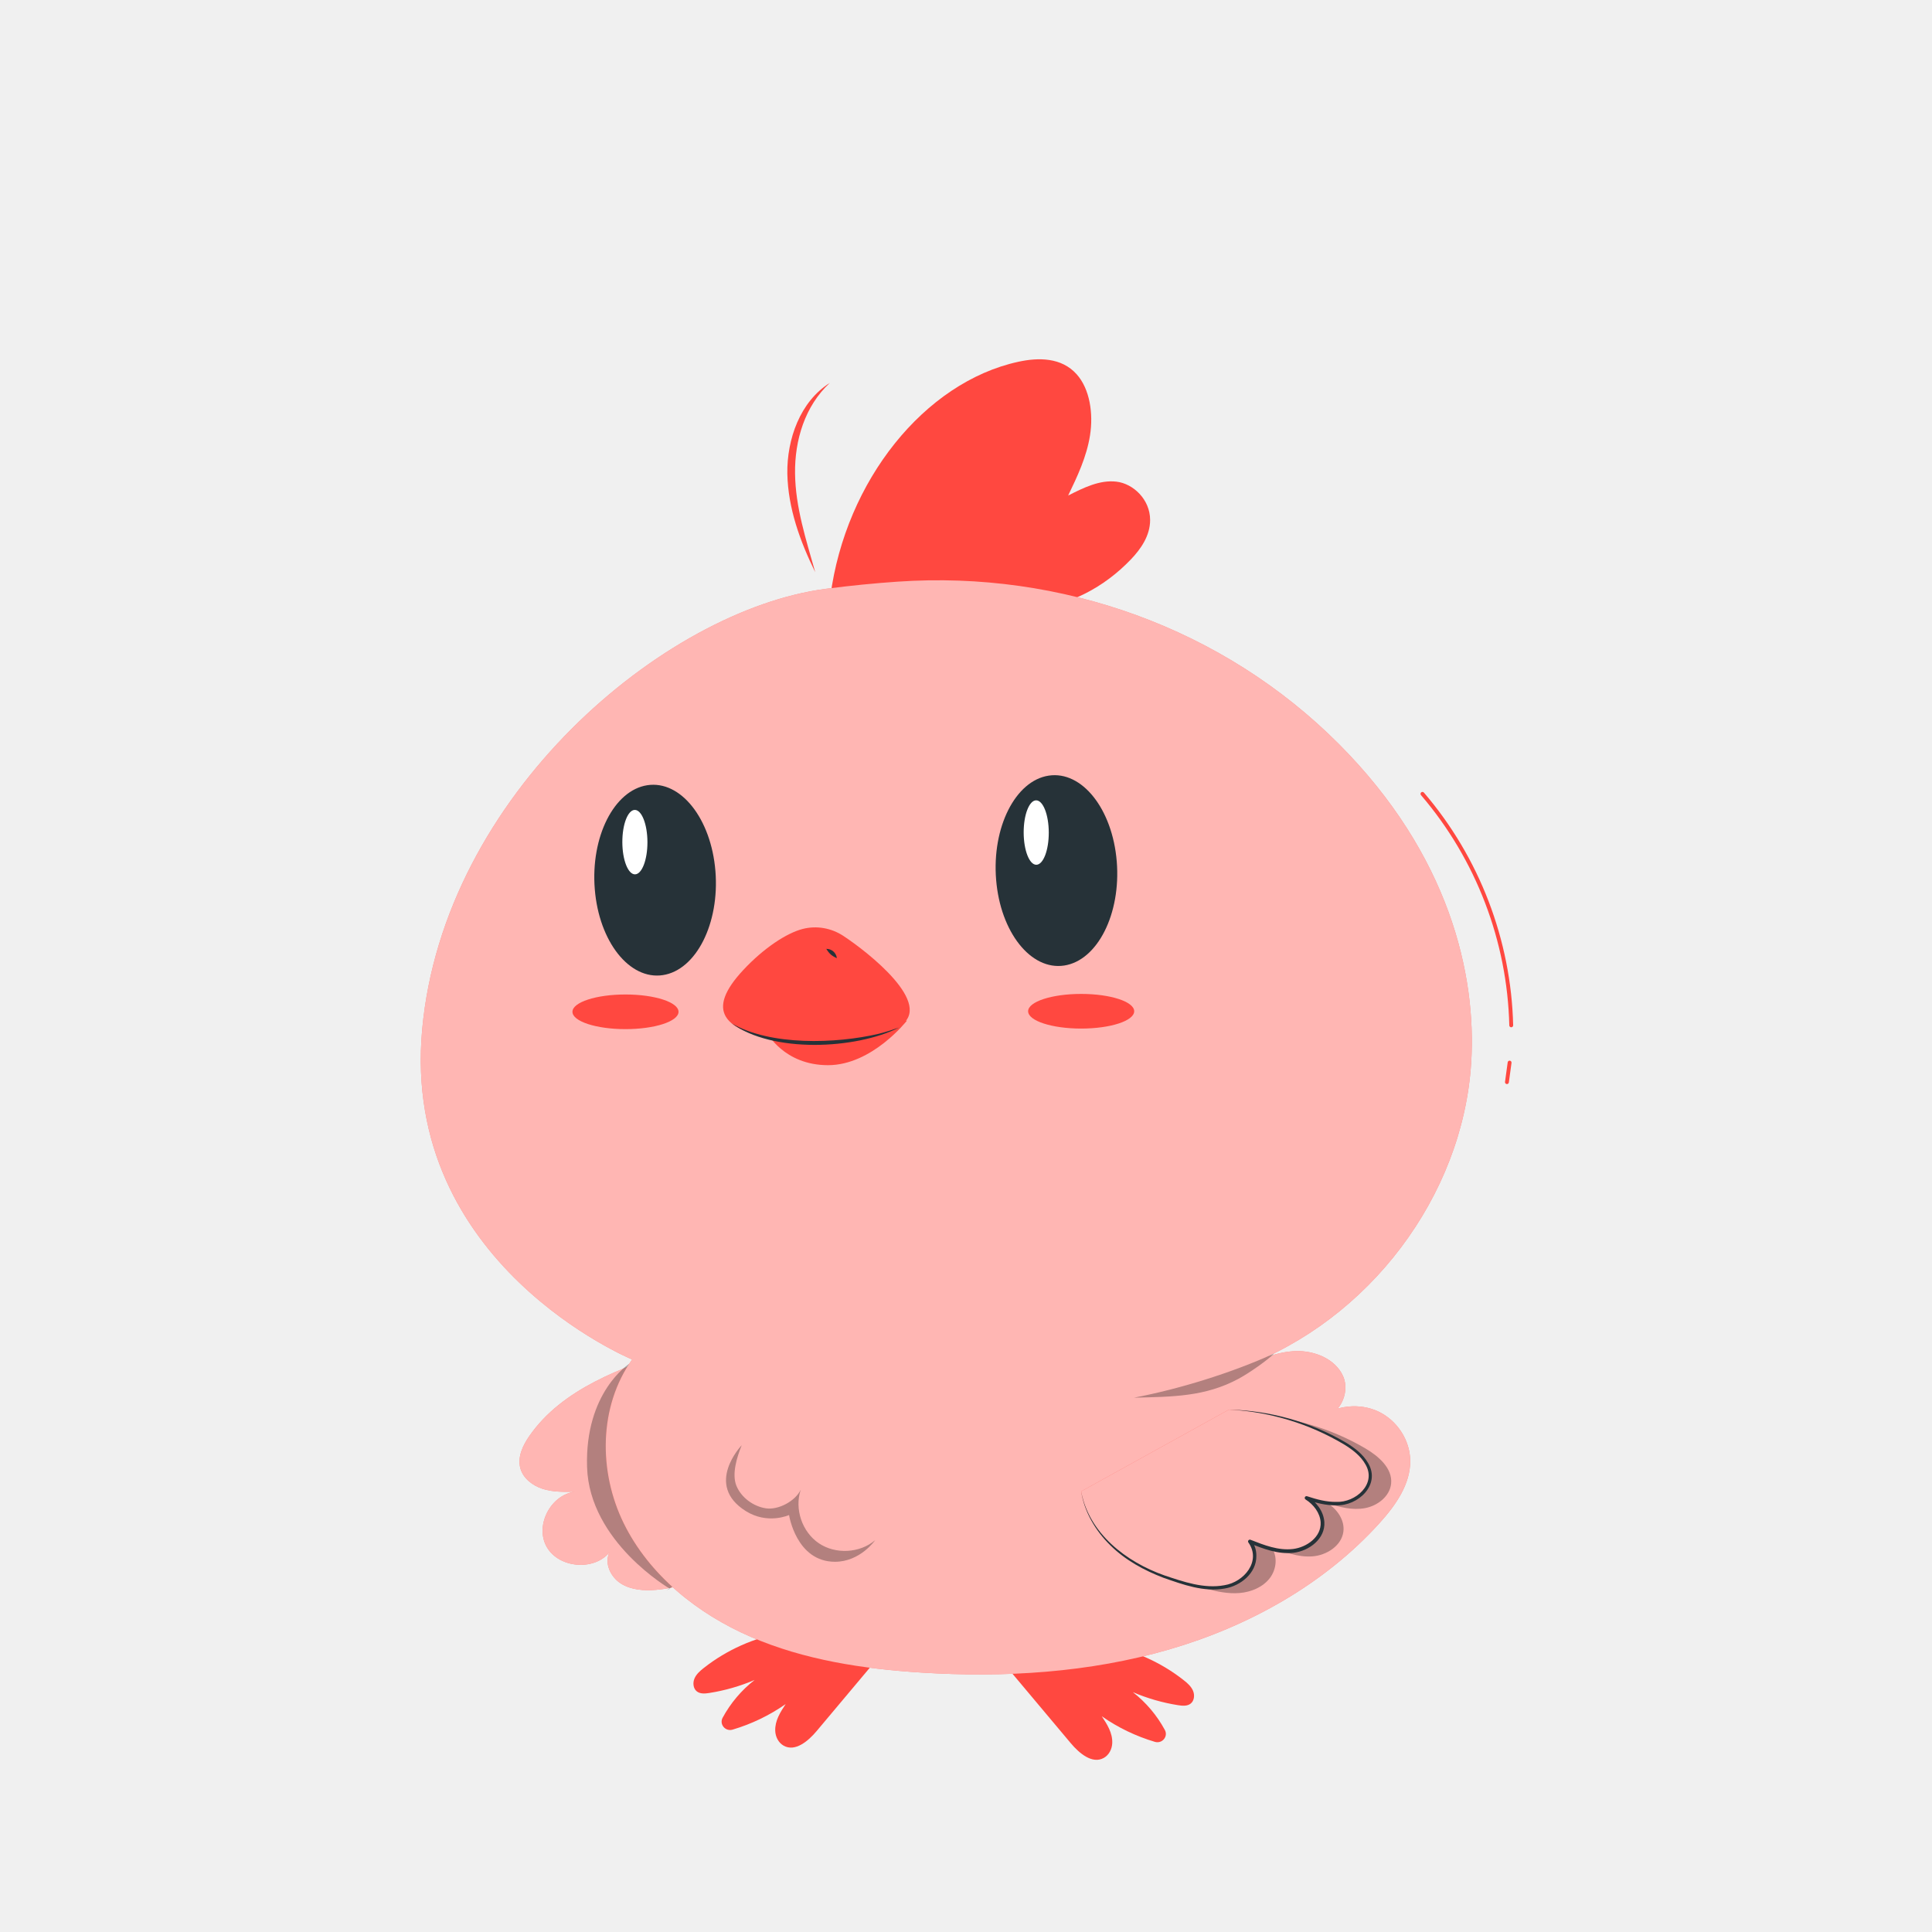
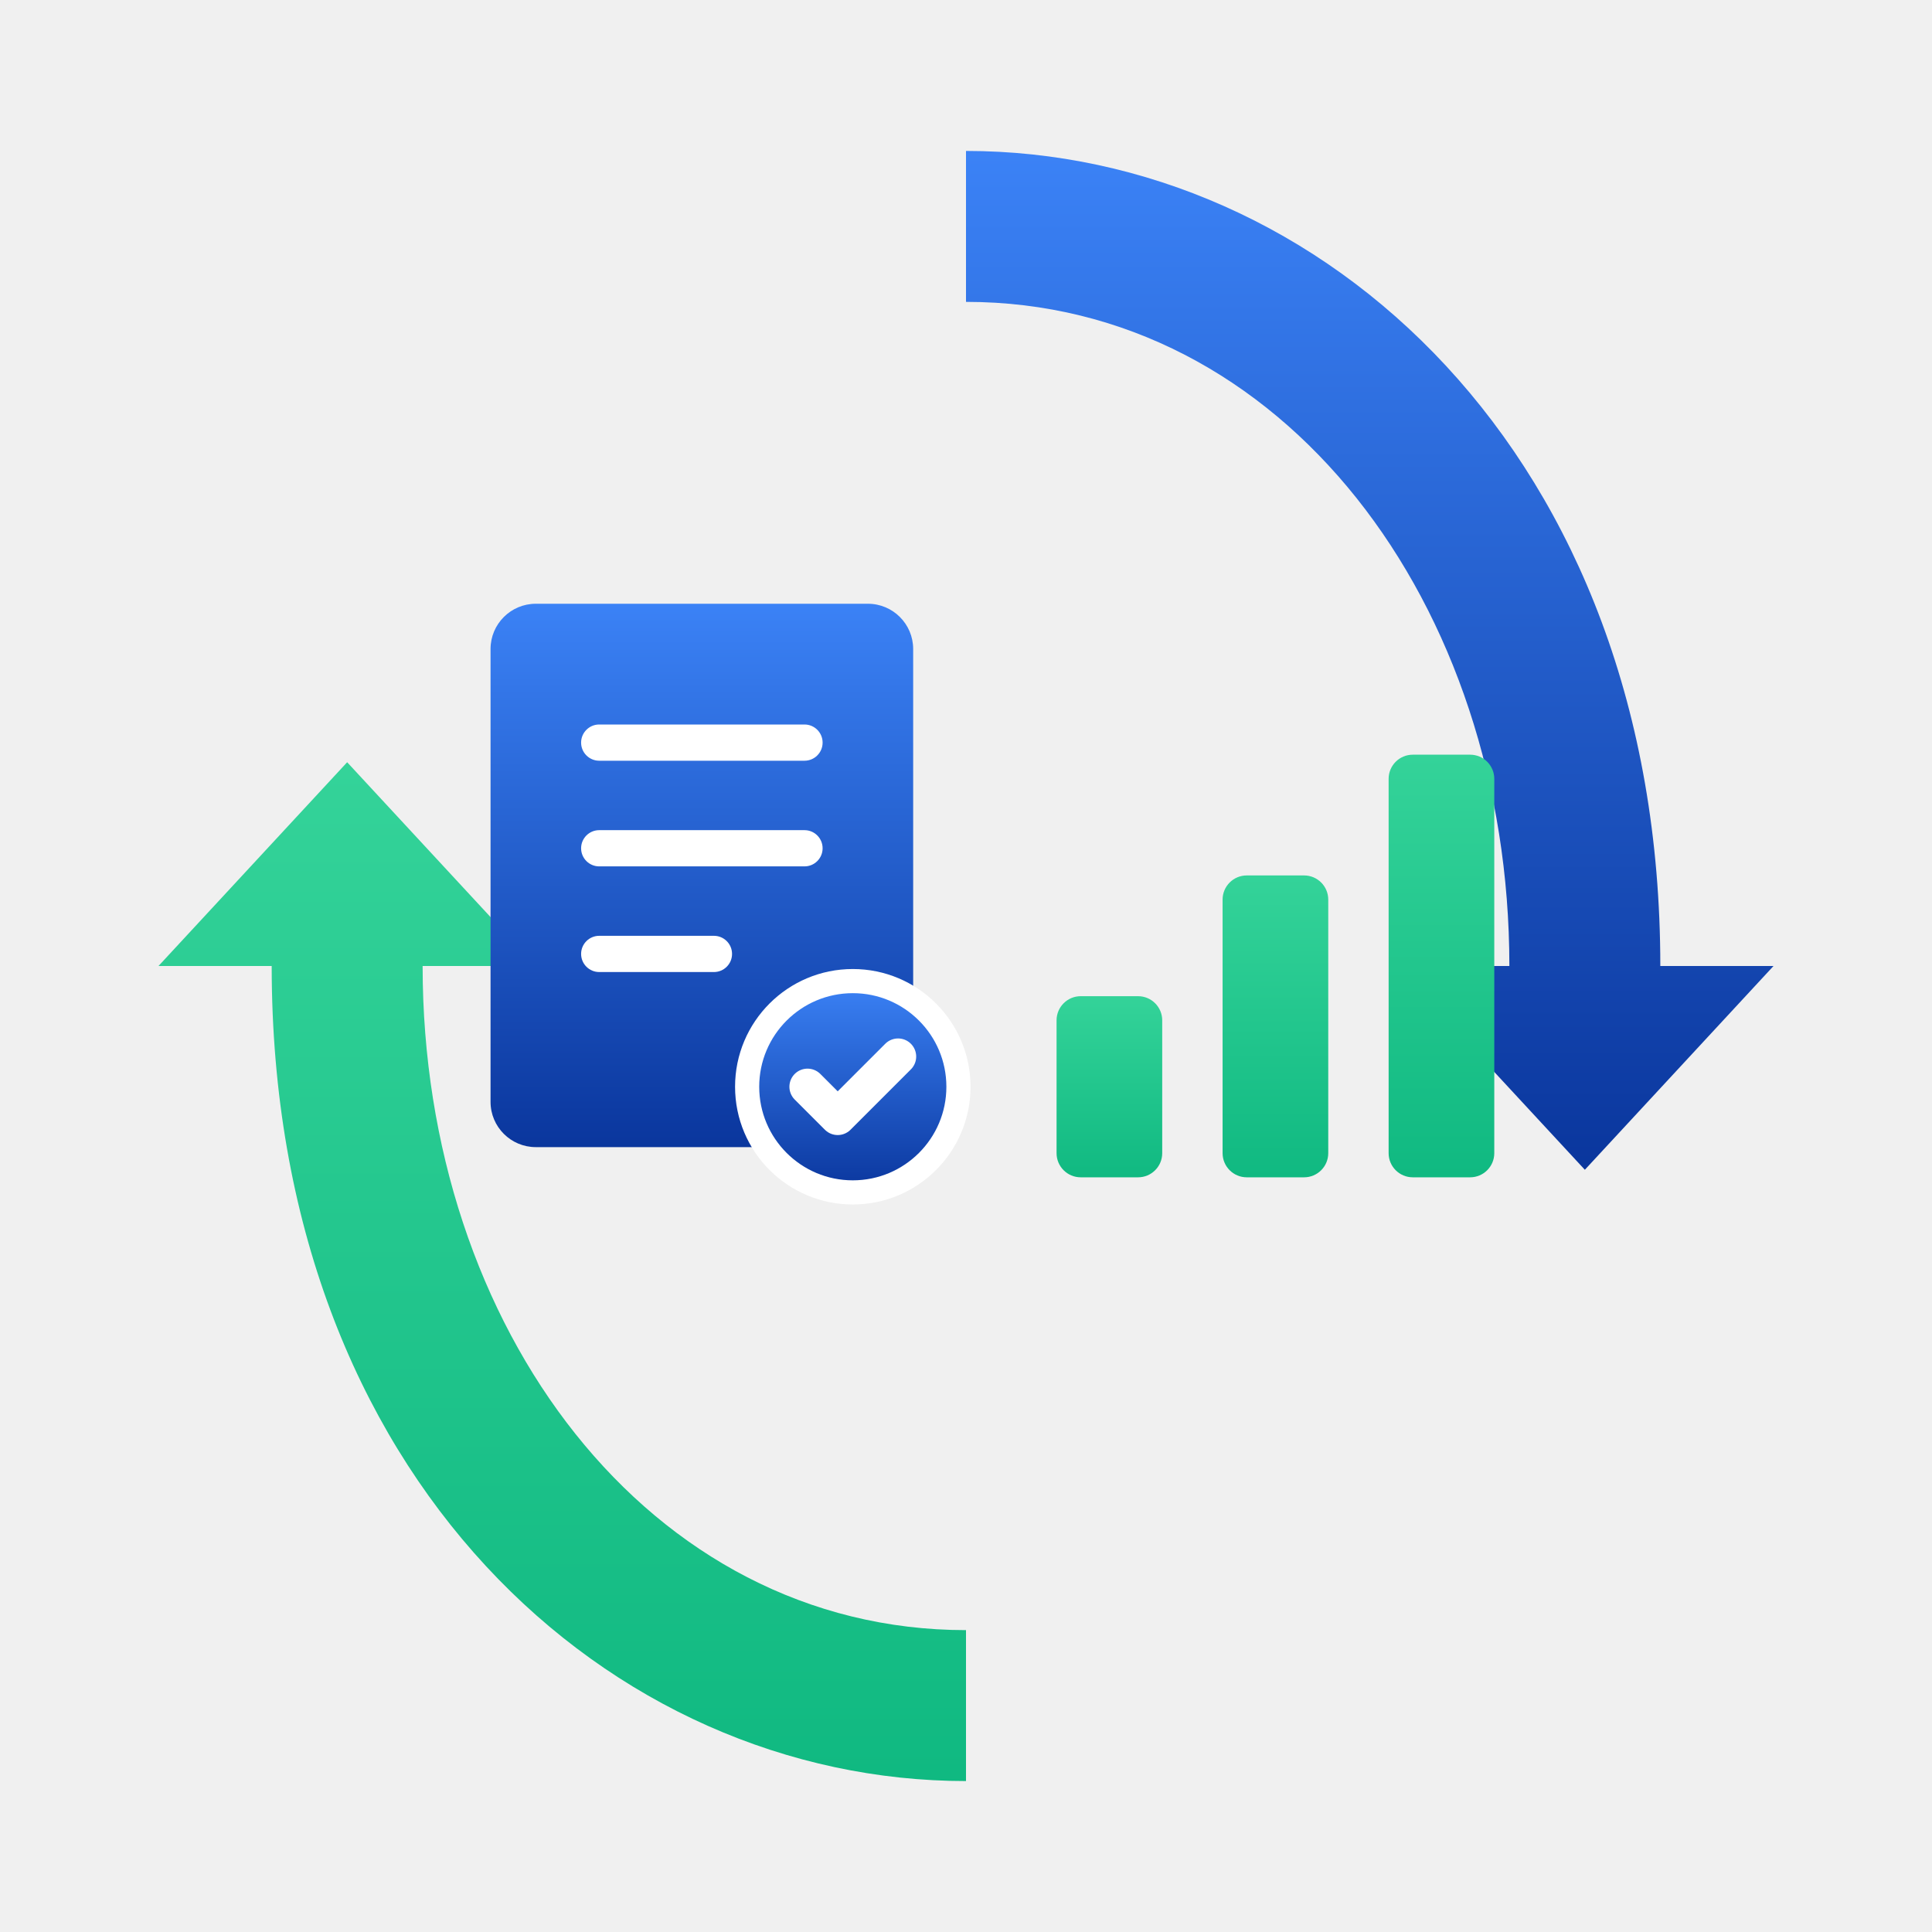
- <svg xmlns="http://www.w3.org/2000/svg" viewBox="0 0 500 500">
-   <g id="freepik--Chicken--inject-358">
-     <g>
-       <g>
-         <path d="M288.957,124.653c-4.312-.517-8.519,1.559-12.522,3.595,2.367-4.92,4.774-9.965,5.661-15.575,.887-5.611-.026-11.995-3.473-15.834-3.928-4.375-9.898-4.346-15.118-3.205-24.241,5.299-44.661,30.779-48.599,60.641l52.659,3.24c9.171-.885,18.087-5.407,25.096-12.728,2.549-2.663,5.003-6.127,4.989-10.237-.018-5.323-4.382-9.379-8.694-9.896Z" style="fill:#FF4840;" />
-         <path d="M210.978,148.077c-3.907-7.958-7.038-16.522-7.216-25.52-.127-8.836,3.273-18.616,11.005-23.464-6.476,5.993-9.12,14.855-9.007,23.434,.094,8.739,2.859,17.158,5.218,25.55h0Z" style="fill:#FF4840;" />
-       </g>
-       <path d="M202.621,422.516c-7.429,1.303-14.524,4.469-20.455,9.129-.966,.759-1.934,1.599-2.425,2.725-.491,1.127-.362,2.614,.608,3.368,.876,.68,2.109,.578,3.205,.406,4.033-.634,7.987-1.77,11.741-3.374-3.397,2.639-6.229,5.997-8.278,9.779-.922,1.702,.713,3.63,2.569,3.081,4.897-1.449,9.56-3.69,13.744-6.619-1.377,2.096-2.793,4.29-2.701,6.912,.055,1.555,.822,3.093,2.178,3.856,2.982,1.679,6.367-1.194,8.554-3.799,5.856-6.976,11.713-13.952,17.569-20.928l-26.307-4.537Z" style="fill:#FF4840;" />
-       <path d="M285.858,425.679c7.429,1.303,14.524,4.469,20.455,9.129,.966,.759,1.934,1.599,2.425,2.725s.362,2.614-.608,3.368c-.876,.68-2.109,.578-3.205,.406-4.033-.634-7.987-1.77-11.741-3.374,3.397,2.639,6.229,5.998,8.278,9.779,.922,1.702-.713,3.63-2.569,3.081-4.897-1.449-9.56-3.69-13.744-6.619,1.377,2.096,2.793,4.29,2.701,6.912-.055,1.555-.822,3.093-2.177,3.856-2.982,1.679-6.367-1.194-8.554-3.799-5.856-6.976-11.713-13.952-17.569-20.928l26.307-4.536Z" style="fill:#FF4840;" />
-       <path d="M175.113,349.215c-14.285,4.722-29.574,10.166-38.078,22.37-1.73,2.482-3.167,5.518-2.361,8.418,.728,2.615,3.179,4.497,5.811,5.327,2.632,.83,5.456,.784,8.22,.73-6.305,.887-10.315,8.832-7.211,14.285,3.104,5.453,12.107,6.276,16.186,1.48-1.292,2.821,.355,6.311,3.005,7.988,2.649,1.678,5.995,1.896,9.137,1.634,8.476-.707,16.626-4.661,22.341-10.84l-17.051-51.392Z" style="fill:#FF4840;" />
-       <g style="opacity:.6;">
-         <path d="M175.113,349.215c-14.285,4.722-29.574,10.166-38.078,22.37-1.73,2.482-3.167,5.518-2.361,8.418,.728,2.615,3.179,4.497,5.811,5.327,2.632,.83,5.456,.784,8.22,.73-6.305,.887-10.315,8.832-7.211,14.285,3.104,5.453,12.107,6.276,16.186,1.48-1.292,2.821,.355,6.311,3.005,7.988,2.649,1.678,5.995,1.896,9.137,1.634,8.476-.707,16.626-4.661,22.341-10.84l-17.051-51.392Z" style="fill:#fff;" />
-       </g>
-       <path d="M173.367,411.172s-20.842-12.086-21.435-31.505c-.593-19.419,10.882-26.692,10.882-26.692l11.884,57.235-2.156,1.329" style="opacity:.3;" />
-       <g>
-         <path d="M232.306,150.531c42.363-2.921,84.293,12.005,114.26,42.091,28.489,28.602,35.603,59.615,34.177,82.408-2.159,34.497-26.449,66.714-59.454,78.855,4.478-2.011,9.105-4.058,14.027-4.22,4.922-.162,10.268,2.04,12.259,6.456,1.991,4.417-1.089,10.681-6.014,10.713,4.254-3.192,10.367-3.802,15.19-1.514,4.822,2.288,8.128,7.367,8.214,12.618,.1,6.142-3.779,11.629-7.935,16.225-14.311,15.827-33.79,26.707-54.473,32.718-20.683,6.011-42.564,7.337-64.092,5.982-15.105-.95-30.327-3.257-44.172-9.254-13.845-5.997-26.293-16-32.867-29.367-6.574-13.367-6.497-30.245,2.169-42.412,0,0-59.904-24.675-54.333-85.434,5.57-60.759,62.666-108.547,104.444-114.009,6.545-.856,12.765-1.455,18.602-1.857Z" style="fill:#FF4840;" />
-         <g style="opacity:.6;">
-           <path d="M232.306,150.531c42.363-2.921,84.293,12.005,114.26,42.091,28.489,28.602,35.603,59.615,34.177,82.408-2.159,34.497-26.449,66.714-59.454,78.855,4.478-2.011,9.105-4.058,14.027-4.22,4.922-.162,10.268,2.04,12.259,6.456,1.991,4.417-1.089,10.681-6.014,10.713,4.254-3.192,10.367-3.802,15.19-1.514,4.822,2.288,8.128,7.367,8.214,12.618,.1,6.142-3.779,11.629-7.935,16.225-14.311,15.827-33.79,26.707-54.473,32.718-20.683,6.011-42.564,7.337-64.092,5.982-15.105-.95-30.327-3.257-44.172-9.254-13.845-5.997-26.293-16-32.867-29.367-6.574-13.367-6.497-30.245,2.169-42.412,0,0-59.904-24.675-54.333-85.434,5.57-60.759,62.666-108.547,104.444-114.009,6.545-.856,12.765-1.455,18.602-1.857Z" style="fill:#fff;" />
-         </g>
-       </g>
-       <g>
-         <path d="M232.803,265.595c-5.84,3.558-13.301,6.177-29.753,3.761-16.452-2.415-20.39-7.91-10.712-18.296,5.402-5.798,11.332-9.615,15.42-10.656,3.605-.918,7.408-.232,10.514,1.816,6.334,4.176,23.747,17.76,14.531,23.374Z" style="fill:#FF4840;" />
-         <ellipse cx="279.803" cy="261.71" rx="13.726" ry="4.484" style="fill:#FF4840;" />
-         <ellipse cx="161.875" cy="261.855" rx="13.726" ry="4.484" style="fill:#FF4840;" />
-         <g>
-           <path d="M289.015,222.935c1.107,13.574-4.985,25.636-13.607,26.946-8.619,1.31-16.504-8.629-17.611-22.201-1.109-13.57,4.981-25.636,13.602-26.947,8.619-1.311,16.504,8.629,17.615,22.201Z" style="fill:#263238;" />
-           <path d="M271.421,215.455c.012,4.604-1.433,8.34-3.226,8.344-1.794,.005-3.257-3.724-3.269-8.328-.012-4.604,1.433-8.34,3.226-8.344,1.793-.004,3.257,3.724,3.269,8.328Z" style="fill:#fff;" />
-         </g>
-         <g>
-           <path d="M185.15,225.413c1.107,13.574-4.984,25.636-13.607,26.946-8.619,1.31-16.504-8.629-17.611-22.201-1.109-13.57,4.981-25.636,13.602-26.947,8.619-1.311,16.504,8.629,17.615,22.201Z" style="fill:#263238;" />
-           <path d="M167.556,217.934c.012,4.604-1.433,8.34-3.226,8.344-1.794,.005-3.257-3.724-3.269-8.328-.012-4.604,1.433-8.34,3.226-8.344,1.793-.004,3.257,3.724,3.269,8.328Z" style="fill:#fff;" />
-         </g>
-         <path d="M198.44,267.165s4.384,8.502,15.847,8.502,20.435-11.545,20.435-11.545l-36.282,3.043Z" style="fill:#FF4840;" />
-         <path d="M189.34,264.825c9.958,5.874,27.017,5.312,38.043,2.726,1.571-.391,3.825-1.093,5.34-1.636-11.31,5.696-32.897,6.669-43.383-1.09h0Z" style="fill:#263238;" />
-         <path d="M213.846,245.562c1.392-.015,2.58,1.027,2.735,2.413-1.291-.559-2.017-1.206-2.735-2.413h0Z" style="fill:#263238;" />
-       </g>
-       <g>
-         <path d="M285.245,387.328c1.026,6.18,4.823,11.687,9.743,15.638s10.904,6.457,17.035,8.144c2.861,.787,5.827,1.411,8.797,1.159s5.973-1.487,7.785-3.825c1.812-2.338,2.135-5.865,.297-8.152,3.431,1.37,7.015,2.766,10.723,2.497,3.708-.268,7.553-2.746,8.038-6.37,.395-2.95-1.547-5.809-4.097-7.385,3.133,1.031,6.472,1.878,9.731,1.264s6.387-3.077,6.722-6.319c.412-3.985-3.245-7.128-6.729-9.17-8.974-5.261-19.323-8.259-29.803-8.635" style="opacity:.3;" />
-         <g>
-           <path d="M347.848,373.442c-8.974-5.261-19.323-8.259-29.803-8.635l-38.242,21.154c1.026,6.18,4.823,11.687,9.743,15.638s10.904,6.457,17.035,8.144c2.861,.787,5.827,1.411,8.797,1.159,2.97-.253,5.973-1.487,7.785-3.825,1.812-2.338,2.135-5.865,.297-8.152,3.431,1.37,7.015,2.766,10.723,2.497,3.708-.268,7.553-2.747,8.038-6.37,.395-2.95-1.547-5.809-4.097-7.385,3.133,1.031,6.472,1.878,9.731,1.264,3.259-.614,6.387-3.077,6.722-6.319,.412-3.985-3.245-7.128-6.729-9.17Z" style="fill:#FF4840;" />
-           <path d="M347.848,373.442c-8.974-5.261-19.323-8.259-29.803-8.635l-38.242,21.154c1.026,6.18,4.823,11.687,9.743,15.638s10.904,6.457,17.035,8.144c2.861,.787,5.827,1.411,8.797,1.159,2.97-.253,5.973-1.487,7.785-3.825,1.812-2.338,2.135-5.865,.297-8.152,3.431,1.37,7.015,2.766,10.723,2.497,3.708-.268,7.553-2.747,8.038-6.37,.395-2.95-1.547-5.809-4.097-7.385,3.133,1.031,6.472,1.878,9.731,1.264,3.259-.614,6.387-3.077,6.722-6.319,.412-3.985-3.245-7.128-6.729-9.17Z" style="fill:#fff; opacity:.6;" />
-         </g>
-         <path d="M279.803,385.961c1.999,10.86,11.631,18.264,21.545,21.751,4.926,1.655,10.282,3.515,15.499,2.545,5.125-.794,9.622-6.264,6.251-11.041-.304-.358,.113-.908,.536-.724,3.541,1.394,7.201,2.841,11.023,2.383,3.484-.432,7.35-3.088,7.122-6.936-.161-2.407-1.829-4.582-3.898-5.878-.218-.134-.286-.42-.151-.638,.114-.185,.342-.261,.54-.197,2.471,.817,5.006,1.503,7.56,1.46,4.971,.219,10.484-4.595,7.586-9.641-1.219-2.217-3.357-3.86-5.549-5.21-8.997-5.377-19.336-8.522-29.821-9.03,10.541,.248,21.035,3.135,30.158,8.466,2.292,1.372,4.53,3.025,5.884,5.406,3.296,5.634-2.661,11.09-8.239,10.9-2.729,.056-5.359-.655-7.868-1.47l.389-.834c2.271,1.419,4.151,3.77,4.371,6.606,.292,4.376-3.97,7.517-7.957,7.972-3.999,.479-7.903-1.053-11.494-2.495l.535-.724c.919,1.149,1.34,2.625,1.318,4.05,.042,4.457-4.069,7.723-8.124,8.414-5.476,.993-10.824-.996-15.902-2.763-5.03-1.921-9.887-4.576-13.747-8.39-3.848-3.769-6.737-8.648-7.566-13.983h0Z" style="fill:#263238;" />
-       </g>
-       <g style="opacity:.3;">
-         <path d="M293.472,361.719c10.064-.242,18.458-.247,27.089-4.909,2.793-1.508,7.359-4.719,9.229-6.537-10.845,4.963-24.6,9.223-36.317,11.446Z" />
-       </g>
-       <path d="M391.105,265.859c-.271,0-.493-.216-.5-.488-.524-21.842-8.642-43.008-22.857-59.598-.18-.209-.155-.525,.055-.705,.209-.178,.525-.155,.705,.055,14.365,16.765,22.567,38.153,23.098,60.225,.007,.275-.212,.505-.488,.512h-.012Z" style="fill:#FF4840;" />
-       <path d="M389.994,280.557c-.022,0-.046-.001-.068-.005-.274-.037-.466-.289-.428-.562l.69-5.058c.037-.273,.296-.475,.562-.428,.273,.037,.466,.289,.428,.562l-.69,5.058c-.034,.251-.248,.433-.494,.433Z" style="fill:#FF4840;" />
-       <g style="opacity:.3;">
-         <path d="M226.495,398.595c-3.986,3.384-10.255,3.726-14.586,.795s-6.344-8.877-4.684-13.836c-1.42,2.957-5.827,5.31-9.066,4.792s-6.344-2.802-7.58-5.841c-1.236-3.039,.145-7.443,1.375-10.484,0,0-9.789,10.206,1.022,17.021,5.71,3.599,11.232,1.043,11.232,1.043,0,0,1.845,12.1,11.891,12.1,6.537,0,10.396-5.589,10.396-5.589Z" />
-       </g>
-     </g>
+ <svg xmlns="http://www.w3.org/2000/svg" viewBox="0 0 512 512">
+   <defs>
+     <linearGradient id="blueGrad" x1="0%" y1="100%" x2="0%" y2="0%">
+       <stop offset="0%" style="stop-color:#0A369D;stop-opacity:1" />
+       <stop offset="100%" style="stop-color:#3B82F6;stop-opacity:1" />
+     </linearGradient>
+     <linearGradient id="greenGrad" x1="0%" y1="100%" x2="0%" y2="0%">
+       <stop offset="0%" style="stop-color:#10B981;stop-opacity:1" />
+       <stop offset="100%" style="stop-color:#34D399;stop-opacity:1" />
+     </linearGradient>
+   </defs>
+   <path d="M256 40 C 350 40, 440 120, 440 256 L 470 256 L 420 310 L 370 256 L 400 256 C 400 160, 340 80, 256 80 L 256 40 Z" fill="url(#blueGrad)" />
+   <path d="M256 472 C 162 472, 72 392, 72 256 L 42 256 L 92 202 L 142 256 L 112 256 C 112 352, 172 432, 256 432 L 256 472 Z" fill="url(#greenGrad)" />
+   <g transform="translate(130, 160) scale(0.8)">
+     <rect x="0" y="0" width="140" height="180" rx="15" fill="url(#blueGrad)" />
+     <rect x="30" y="40" width="80" height="12" rx="6" fill="#FFFFFF" />
+     <rect x="30" y="75" width="80" height="12" rx="6" fill="#FFFFFF" />
+     <rect x="30" y="110" width="50" height="12" rx="6" fill="#FFFFFF" />
+     <circle cx="120" cy="160" r="35" fill="url(#blueGrad)" stroke="#FFFFFF" stroke-width="8" />
+     <path d="M105 160 L 115 170 L 135 150" stroke="#FFFFFF" stroke-width="12" fill="none" stroke-linecap="round" stroke-linejoin="round" />
+   </g>
+   <g transform="translate(280, 200) scale(0.8)">
+     <rect x="0" y="80" width="35" height="60" rx="8" fill="url(#greenGrad)" />
+     <rect x="55" y="40" width="35" height="100" rx="8" fill="url(#greenGrad)" />
+     <rect x="110" y="0" width="35" height="140" rx="8" fill="url(#greenGrad)" />
  </g>
</svg>
